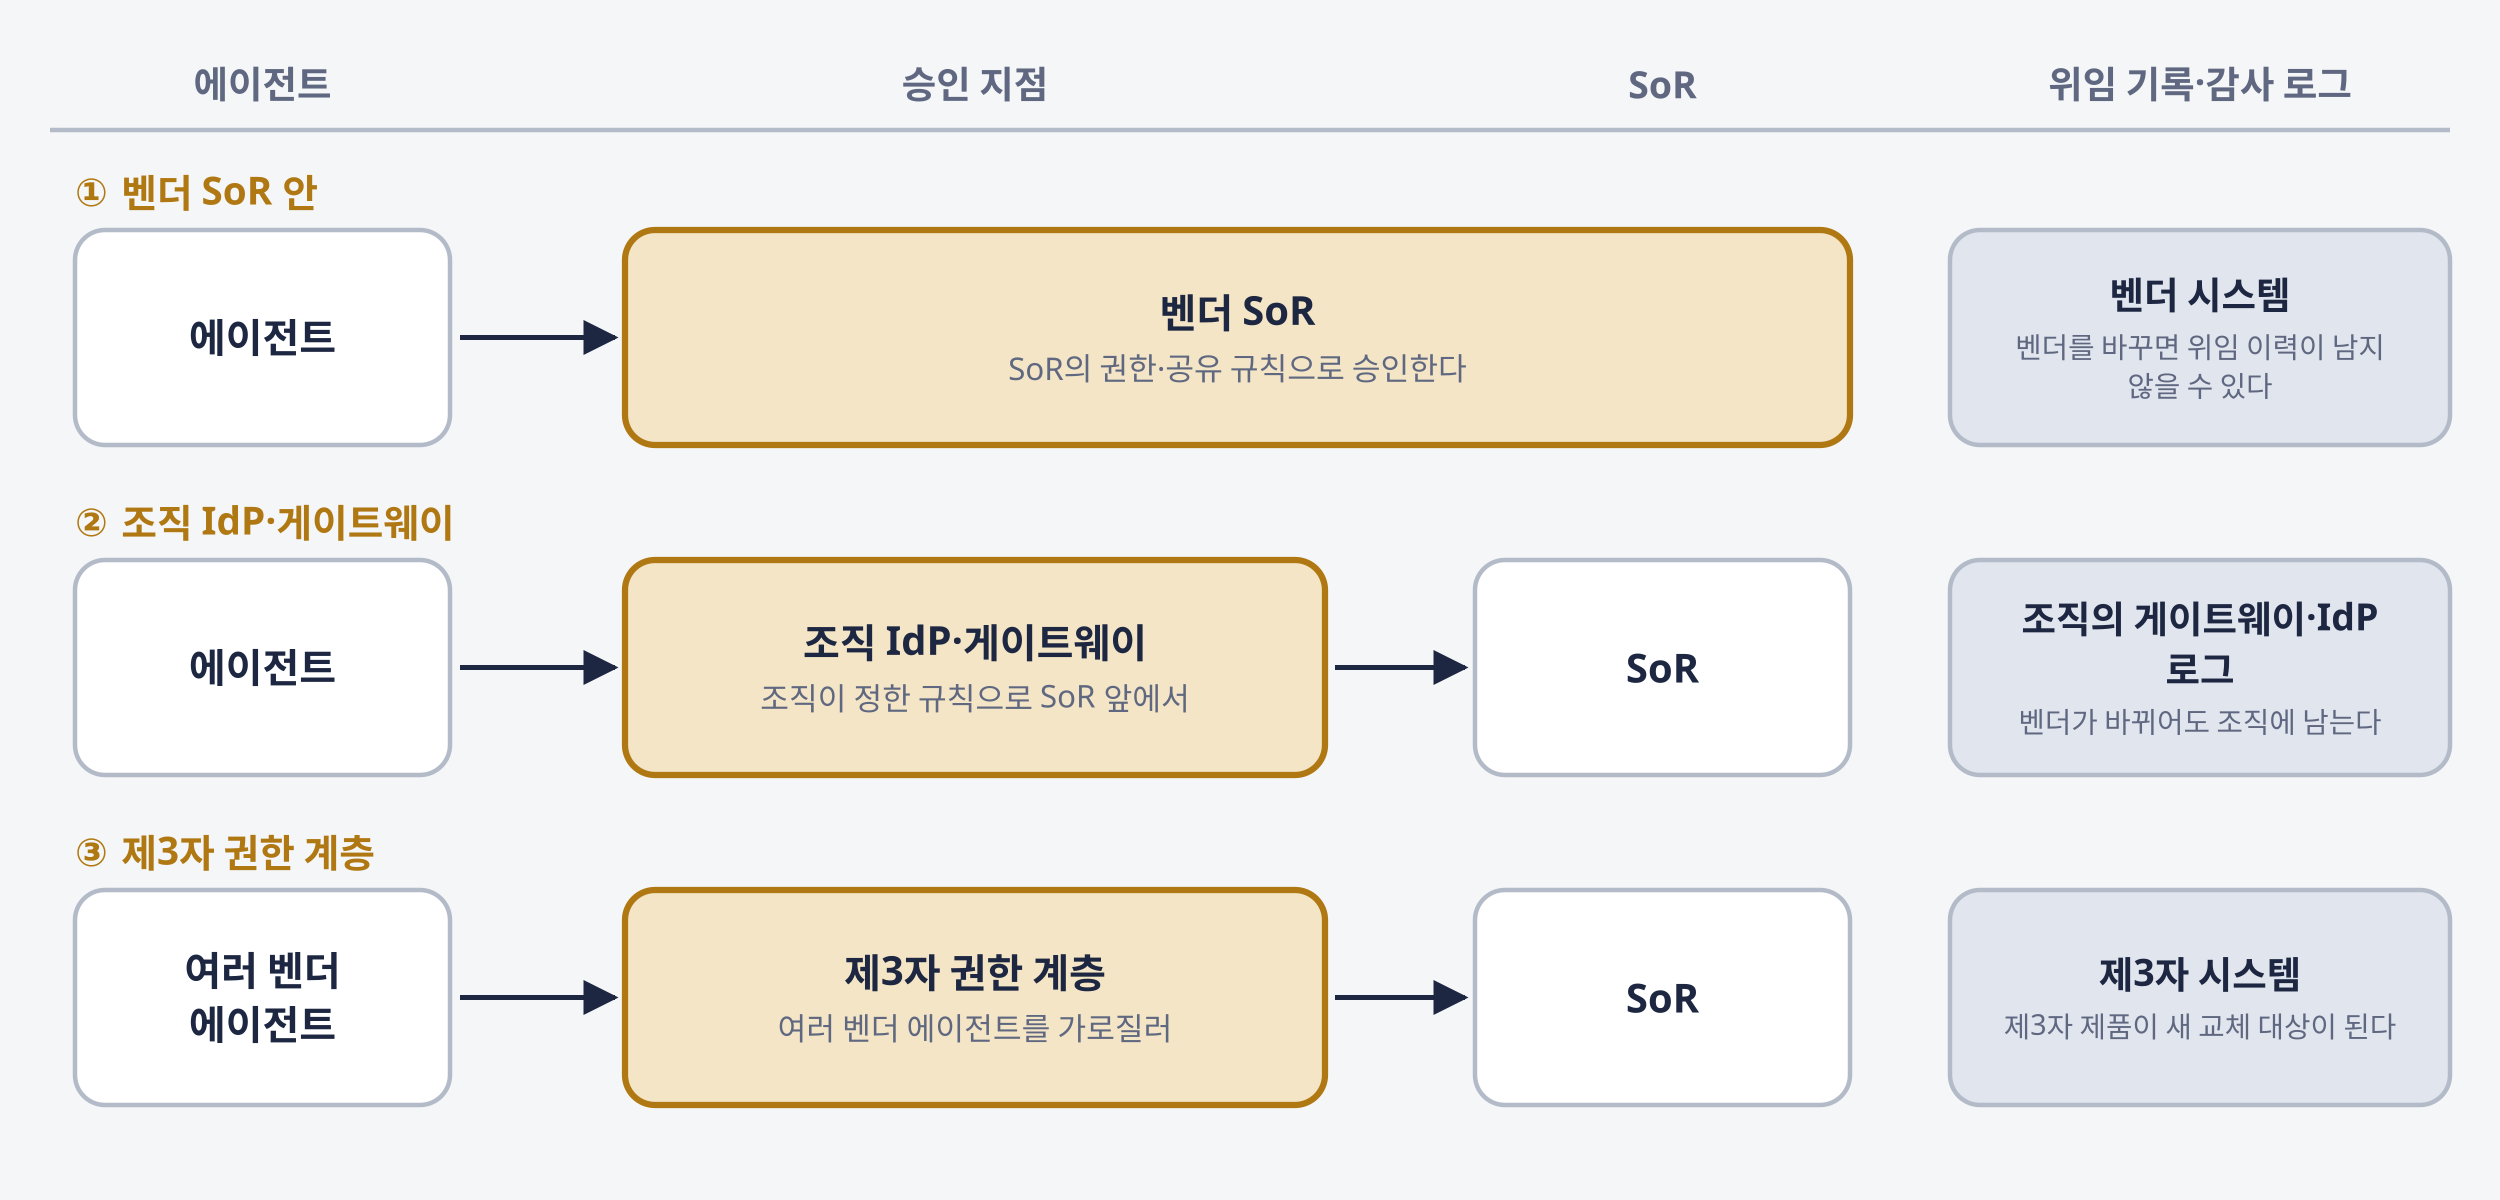
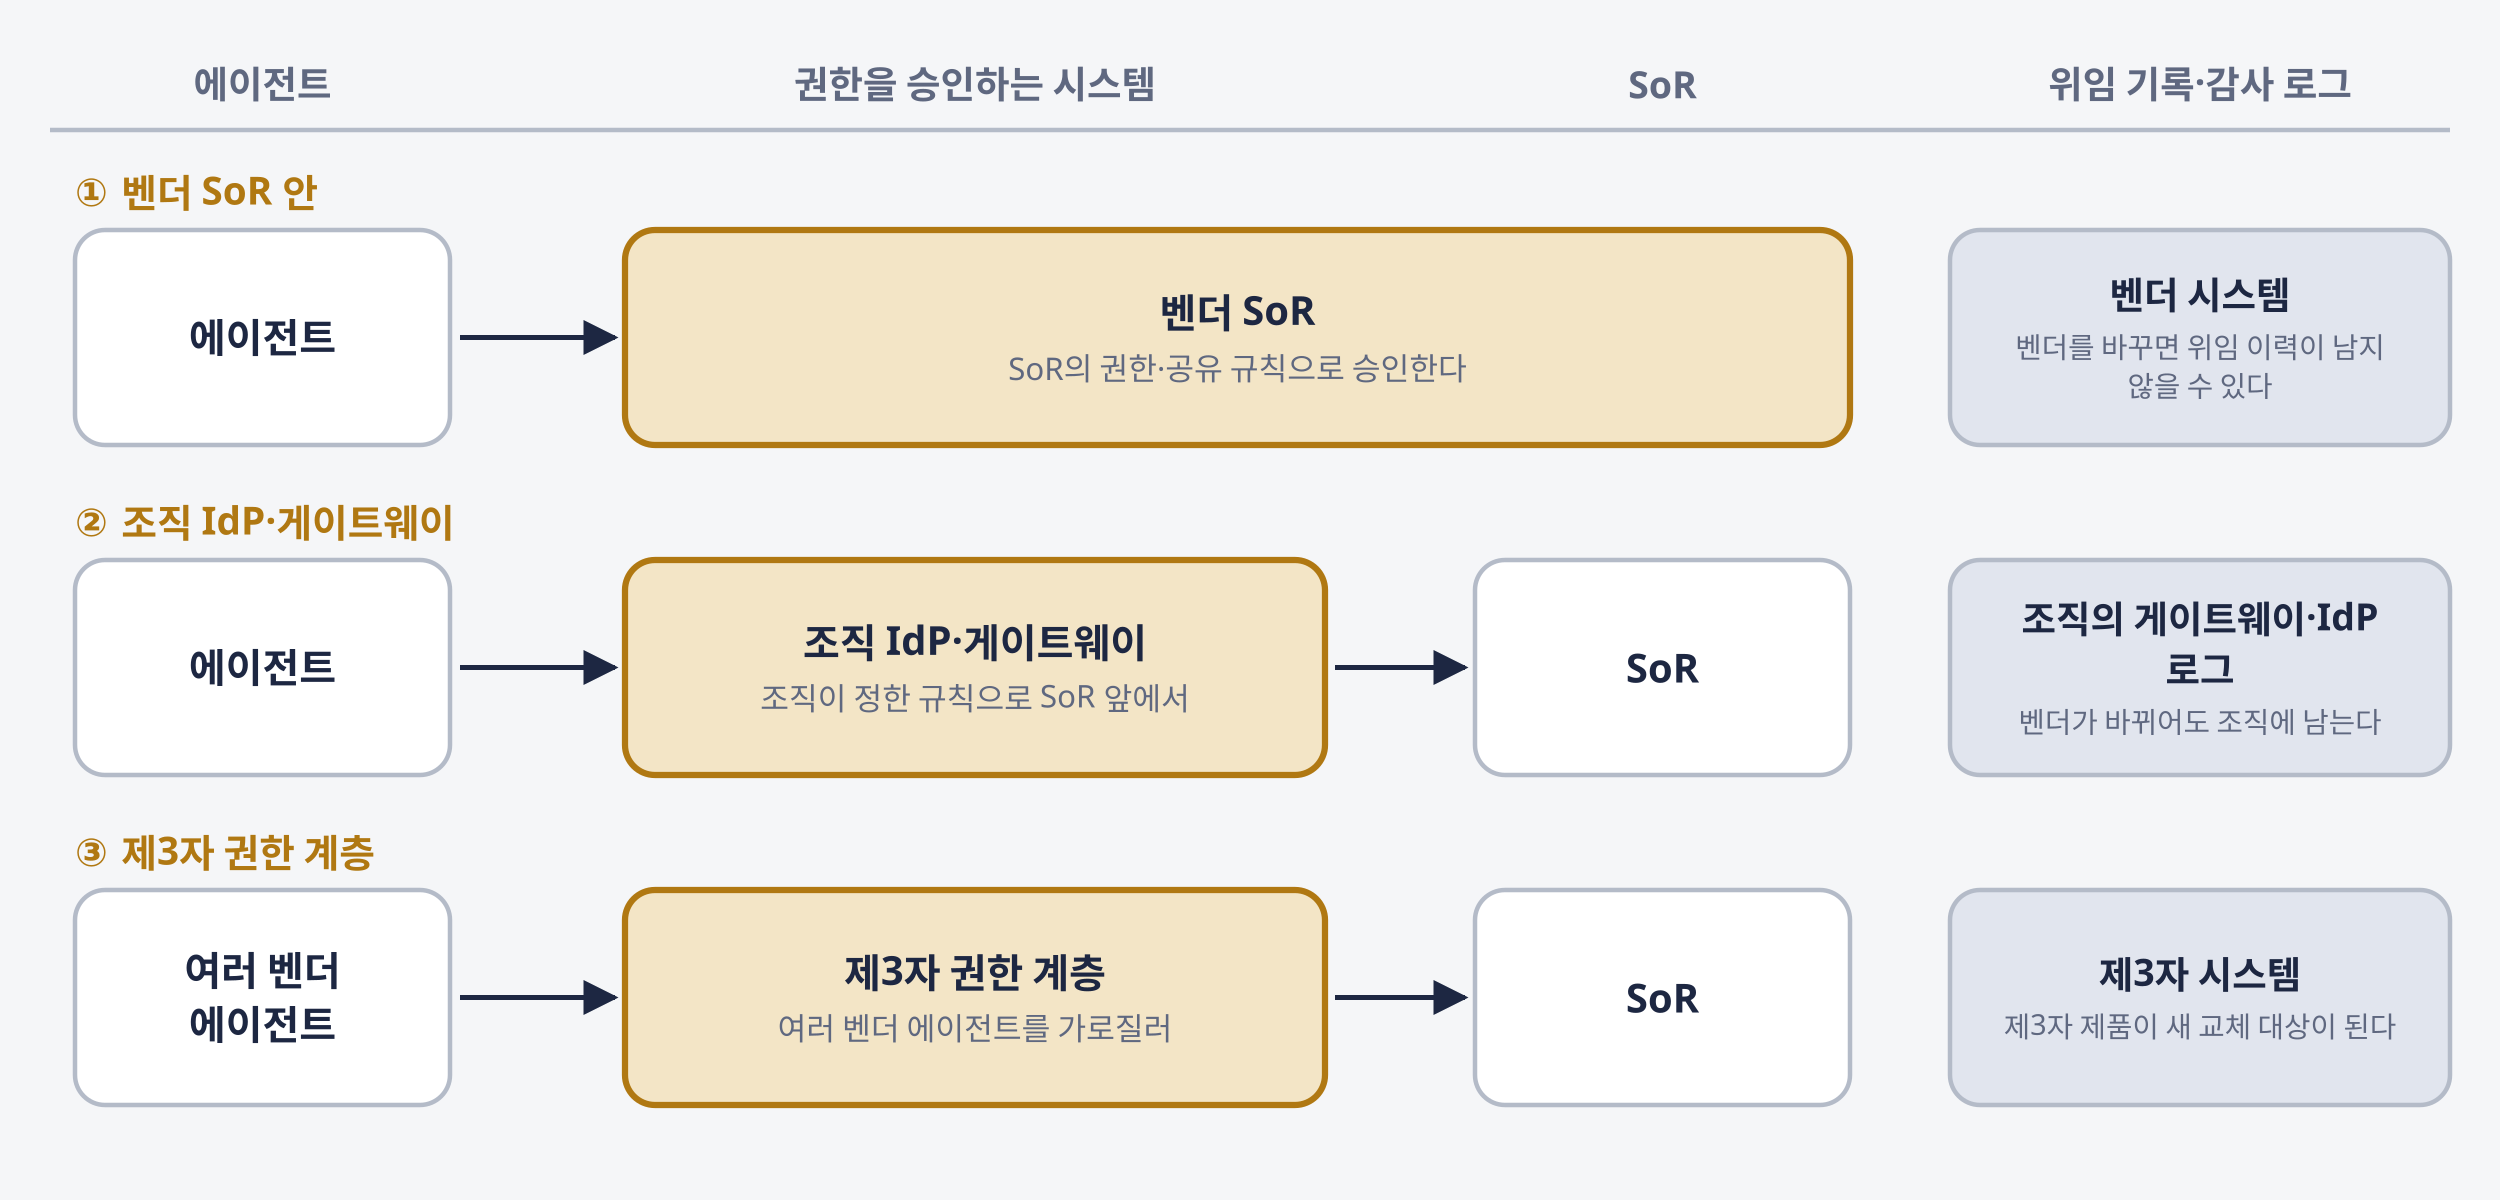
- <svg xmlns="http://www.w3.org/2000/svg" viewBox="0 0 1000 480" role="img" aria-label="권한 승인 위치의 세 안과 기록이 남는 곳" font-family="Pretendard,'Apple SD Gothic Neo','Noto Sans KR',sans-serif">
+ <svg xmlns="http://www.w3.org/2000/svg" viewBox="0 0 1000 480" role="img" aria-label="권한을 승인하는 시스템의 세 안과 기록이 남는 곳" font-family="Pretendard,'Apple SD Gothic Neo','Noto Sans KR',sans-serif">
  <defs>
    <marker id="mi" viewBox="0 0 10 10" refX="9" refY="5" markerWidth="7" markerHeight="7" orient="auto-start-reverse">
      <path d="M0,0L10,5L0,10z" fill="#1D2742" />
    </marker>
    <marker id="mc" viewBox="0 0 10 10" refX="9" refY="5" markerWidth="8" markerHeight="8" orient="auto-start-reverse">
      <path d="M0,0L10,5L0,10z" fill="#B07812" />
    </marker>
  </defs>
  <rect width="1000" height="480" fill="#F5F6F8" />
  <text fill="#5F6880" font-size="15" font-weight="700" text-anchor="middle" dominant-baseline="middle">
    <tspan x="105.0" y="34.0">에이전트</tspan>
  </text>
  <text fill="#5F6880" font-size="15" font-weight="700" text-anchor="middle" dominant-baseline="middle">
-     <tspan x="390.0" y="34.0">승인 지점</tspan>
+     <tspan x="390.0" y="34.0">권한을 승인하는 시스템</tspan>
  </text>
  <text fill="#5F6880" font-size="15" font-weight="700" text-anchor="middle" dominant-baseline="middle">
    <tspan x="665.0" y="34.0">SoR</tspan>
  </text>
  <text fill="#5F6880" font-size="15" font-weight="700" text-anchor="middle" dominant-baseline="middle">
    <tspan x="880.0" y="34.0">위임 기록·감사 로그</tspan>
  </text>
  <line x1="20" y1="52" x2="980" y2="52" stroke="#B4BBC8" stroke-width="1.8" />
  <text fill="#B07812" font-size="15.5" font-weight="700" text-anchor="start" dominant-baseline="middle">
    <tspan x="30.0" y="78.0">① 벤더 SoR 안</tspan>
  </text>
  <rect x="30" y="92" width="150" height="86" rx="12" fill="#FFFFFF" stroke="#B4BBC8" stroke-width="1.8" />
  <text x="105.0" y="141.0" fill="#1D2742" font-size="16" font-weight="700" text-anchor="middle">에이전트</text>
  <rect x="250" y="92" width="490" height="86" rx="12" fill="#F3E5C6" stroke="#B07812" stroke-width="2.5" />
  <text x="495.0" y="131.1" fill="#1D2742" font-size="16" font-weight="700" text-anchor="middle">벤더 SoR</text>
  <text x="495.0" y="152.0" fill="#5F6880" font-size="12.5" font-weight="400" text-anchor="middle">SoR의 권한·공유 규칙으로 승인한다</text>
  <path d="M184,135 L246,135" fill="none" stroke="#1D2742" stroke-width="2" marker-end="url(#mi)" />
  <rect x="780" y="92" width="200" height="86" rx="12" fill="#E1E5EE" stroke="#B4BBC8" stroke-width="1.8" />
  <text x="880.0" y="123.6" fill="#1D2742" font-size="15" font-weight="700" text-anchor="middle">벤더 시스템</text>
  <text x="880.0" y="143.2" fill="#5F6880" font-size="11.5" font-weight="400" text-anchor="middle">벤더를 바꾸면 위임 이력이 남지</text>
  <text x="880.0" y="158.7" fill="#5F6880" font-size="11.5" font-weight="400" text-anchor="middle">않을 수 있다</text>
  <text fill="#B07812" font-size="15.5" font-weight="700" text-anchor="start" dominant-baseline="middle">
    <tspan x="30.0" y="210.0">② 조직 IdP·게이트웨이</tspan>
  </text>
  <rect x="30" y="224" width="150" height="86" rx="12" fill="#FFFFFF" stroke="#B4BBC8" stroke-width="1.8" />
  <text x="105.0" y="273.0" fill="#1D2742" font-size="16" font-weight="700" text-anchor="middle">에이전트</text>
  <rect x="250" y="224" width="280" height="86" rx="12" fill="#F3E5C6" stroke="#B07812" stroke-width="2.5" />
  <text x="390.0" y="263.1" fill="#1D2742" font-size="16" font-weight="700" text-anchor="middle">조직 IdP·게이트웨이</text>
  <text x="390.0" y="284.0" fill="#5F6880" font-size="12.5" font-weight="400" text-anchor="middle">조직이 정한 규칙으로 SoR 앞에서</text>
  <rect x="590" y="224" width="150" height="86" rx="12" fill="#FFFFFF" stroke="#B4BBC8" stroke-width="1.8" />
  <text x="665.0" y="273.0" fill="#1D2742" font-size="16" font-weight="700" text-anchor="middle">SoR</text>
  <path d="M184,267 L246,267" fill="none" stroke="#1D2742" stroke-width="2" marker-end="url(#mi)" />
  <path d="M534,267 L586,267" fill="none" stroke="#1D2742" stroke-width="2" marker-end="url(#mi)" />
  <rect x="780" y="224" width="200" height="86" rx="12" fill="#E1E5EE" stroke="#B4BBC8" stroke-width="1.8" />
  <text x="880.0" y="253.2" fill="#1D2742" font-size="15" font-weight="700" text-anchor="middle">조직의 게이트웨이·IdP</text>
  <text x="880.0" y="273.5" fill="#1D2742" font-size="15" font-weight="700" text-anchor="middle">로그</text>
  <text x="880.0" y="293.1" fill="#5F6880" font-size="11.5" font-weight="400" text-anchor="middle">벤더가 바뀌어도 조직에 남는다</text>
  <text fill="#B07812" font-size="15.5" font-weight="700" text-anchor="start" dominant-baseline="middle">
    <tspan x="30.0" y="342.0">③ 제3자 권한 계층</tspan>
  </text>
  <rect x="30" y="356" width="150" height="86" rx="12" fill="#FFFFFF" stroke="#B4BBC8" stroke-width="1.8" />
  <text x="105.0" y="394.2" fill="#1D2742" font-size="16" font-weight="700" text-anchor="middle">여러 벤더</text>
  <text x="105.0" y="415.8" fill="#1D2742" font-size="16" font-weight="700" text-anchor="middle">에이전트</text>
  <rect x="250" y="356" width="280" height="86" rx="12" fill="#F3E5C6" stroke="#B07812" stroke-width="2.5" />
  <text x="390.0" y="395.1" fill="#1D2742" font-size="16" font-weight="700" text-anchor="middle">제3자 권한 계층</text>
  <text x="390.0" y="416.0" fill="#5F6880" font-size="12.5" font-weight="400" text-anchor="middle">여러 벤더 에이전트를 가로질러</text>
  <rect x="590" y="356" width="150" height="86" rx="12" fill="#FFFFFF" stroke="#B4BBC8" stroke-width="1.8" />
  <text x="665.0" y="405.0" fill="#1D2742" font-size="16" font-weight="700" text-anchor="middle">SoR</text>
  <path d="M184,399 L246,399" fill="none" stroke="#1D2742" stroke-width="2" marker-end="url(#mi)" />
  <path d="M534,399 L586,399" fill="none" stroke="#1D2742" stroke-width="2" marker-end="url(#mi)" />
  <rect x="780" y="356" width="200" height="86" rx="12" fill="#E1E5EE" stroke="#B4BBC8" stroke-width="1.8" />
  <text x="880.0" y="395.4" fill="#1D2742" font-size="15" font-weight="700" text-anchor="middle">제3자 시스템</text>
  <text x="880.0" y="414.9" fill="#5F6880" font-size="11.5" font-weight="400" text-anchor="middle">제3자 제품이 새 교체 대상이 된다</text>
</svg>
